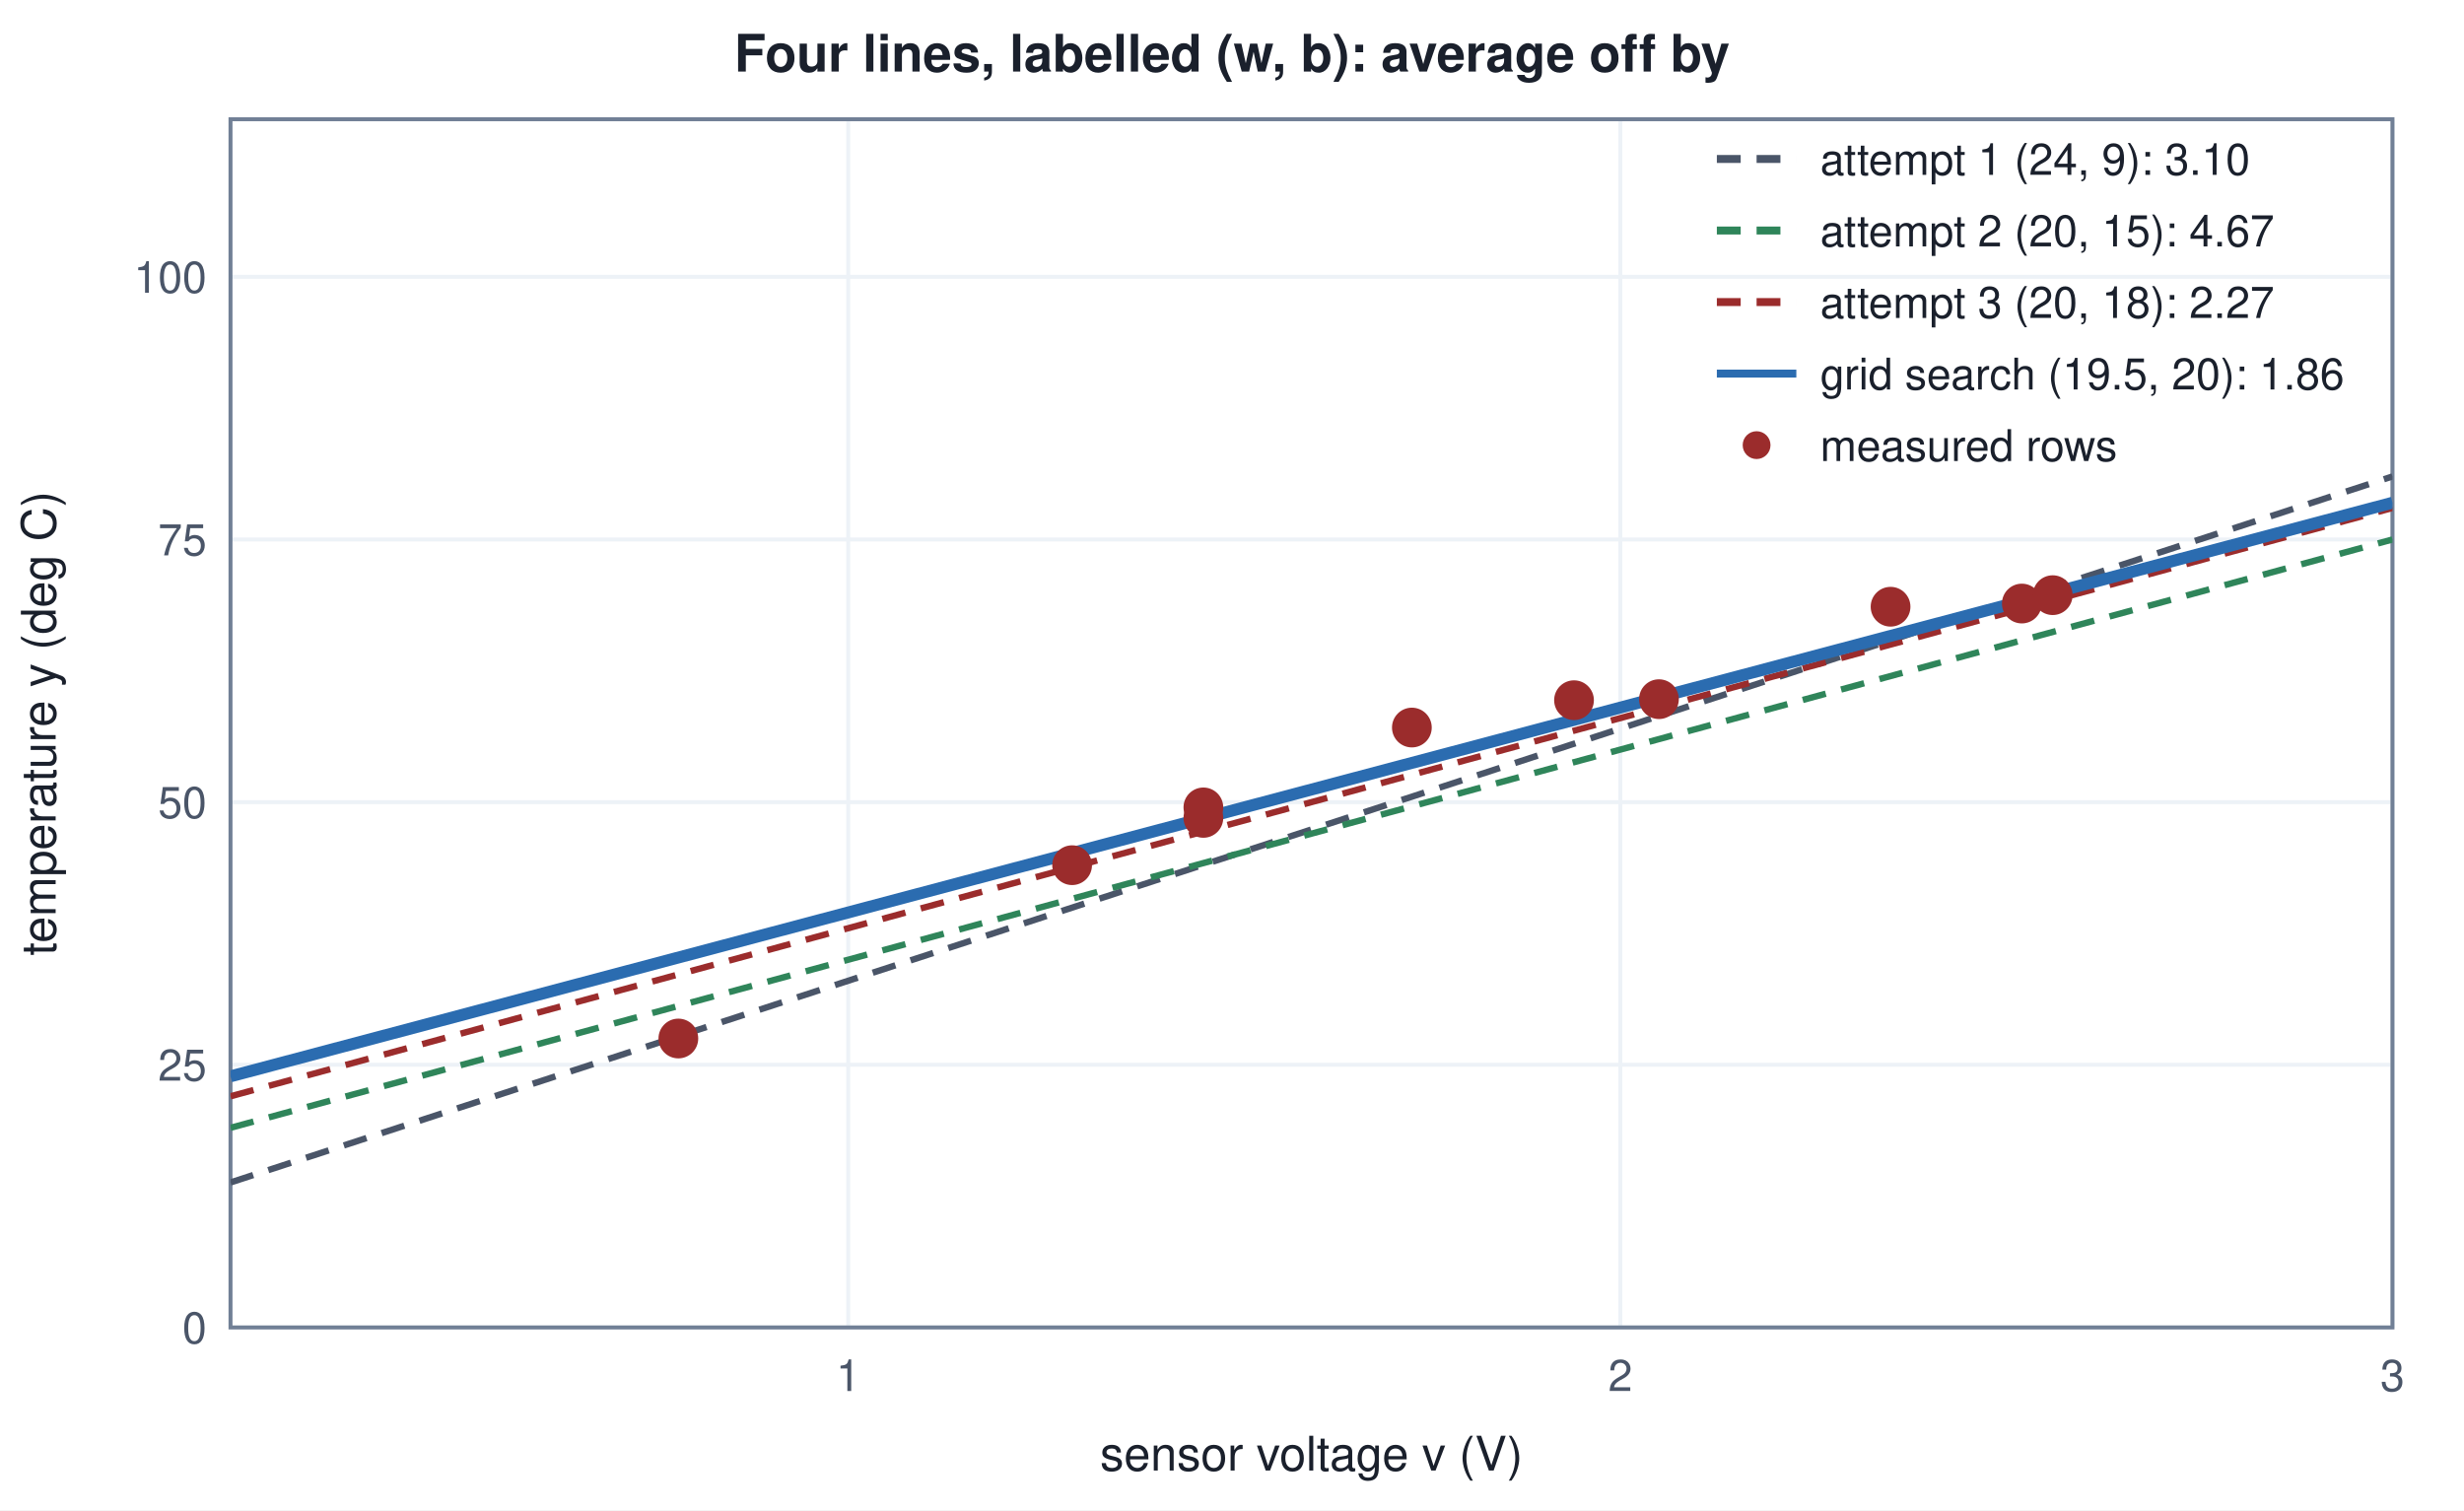
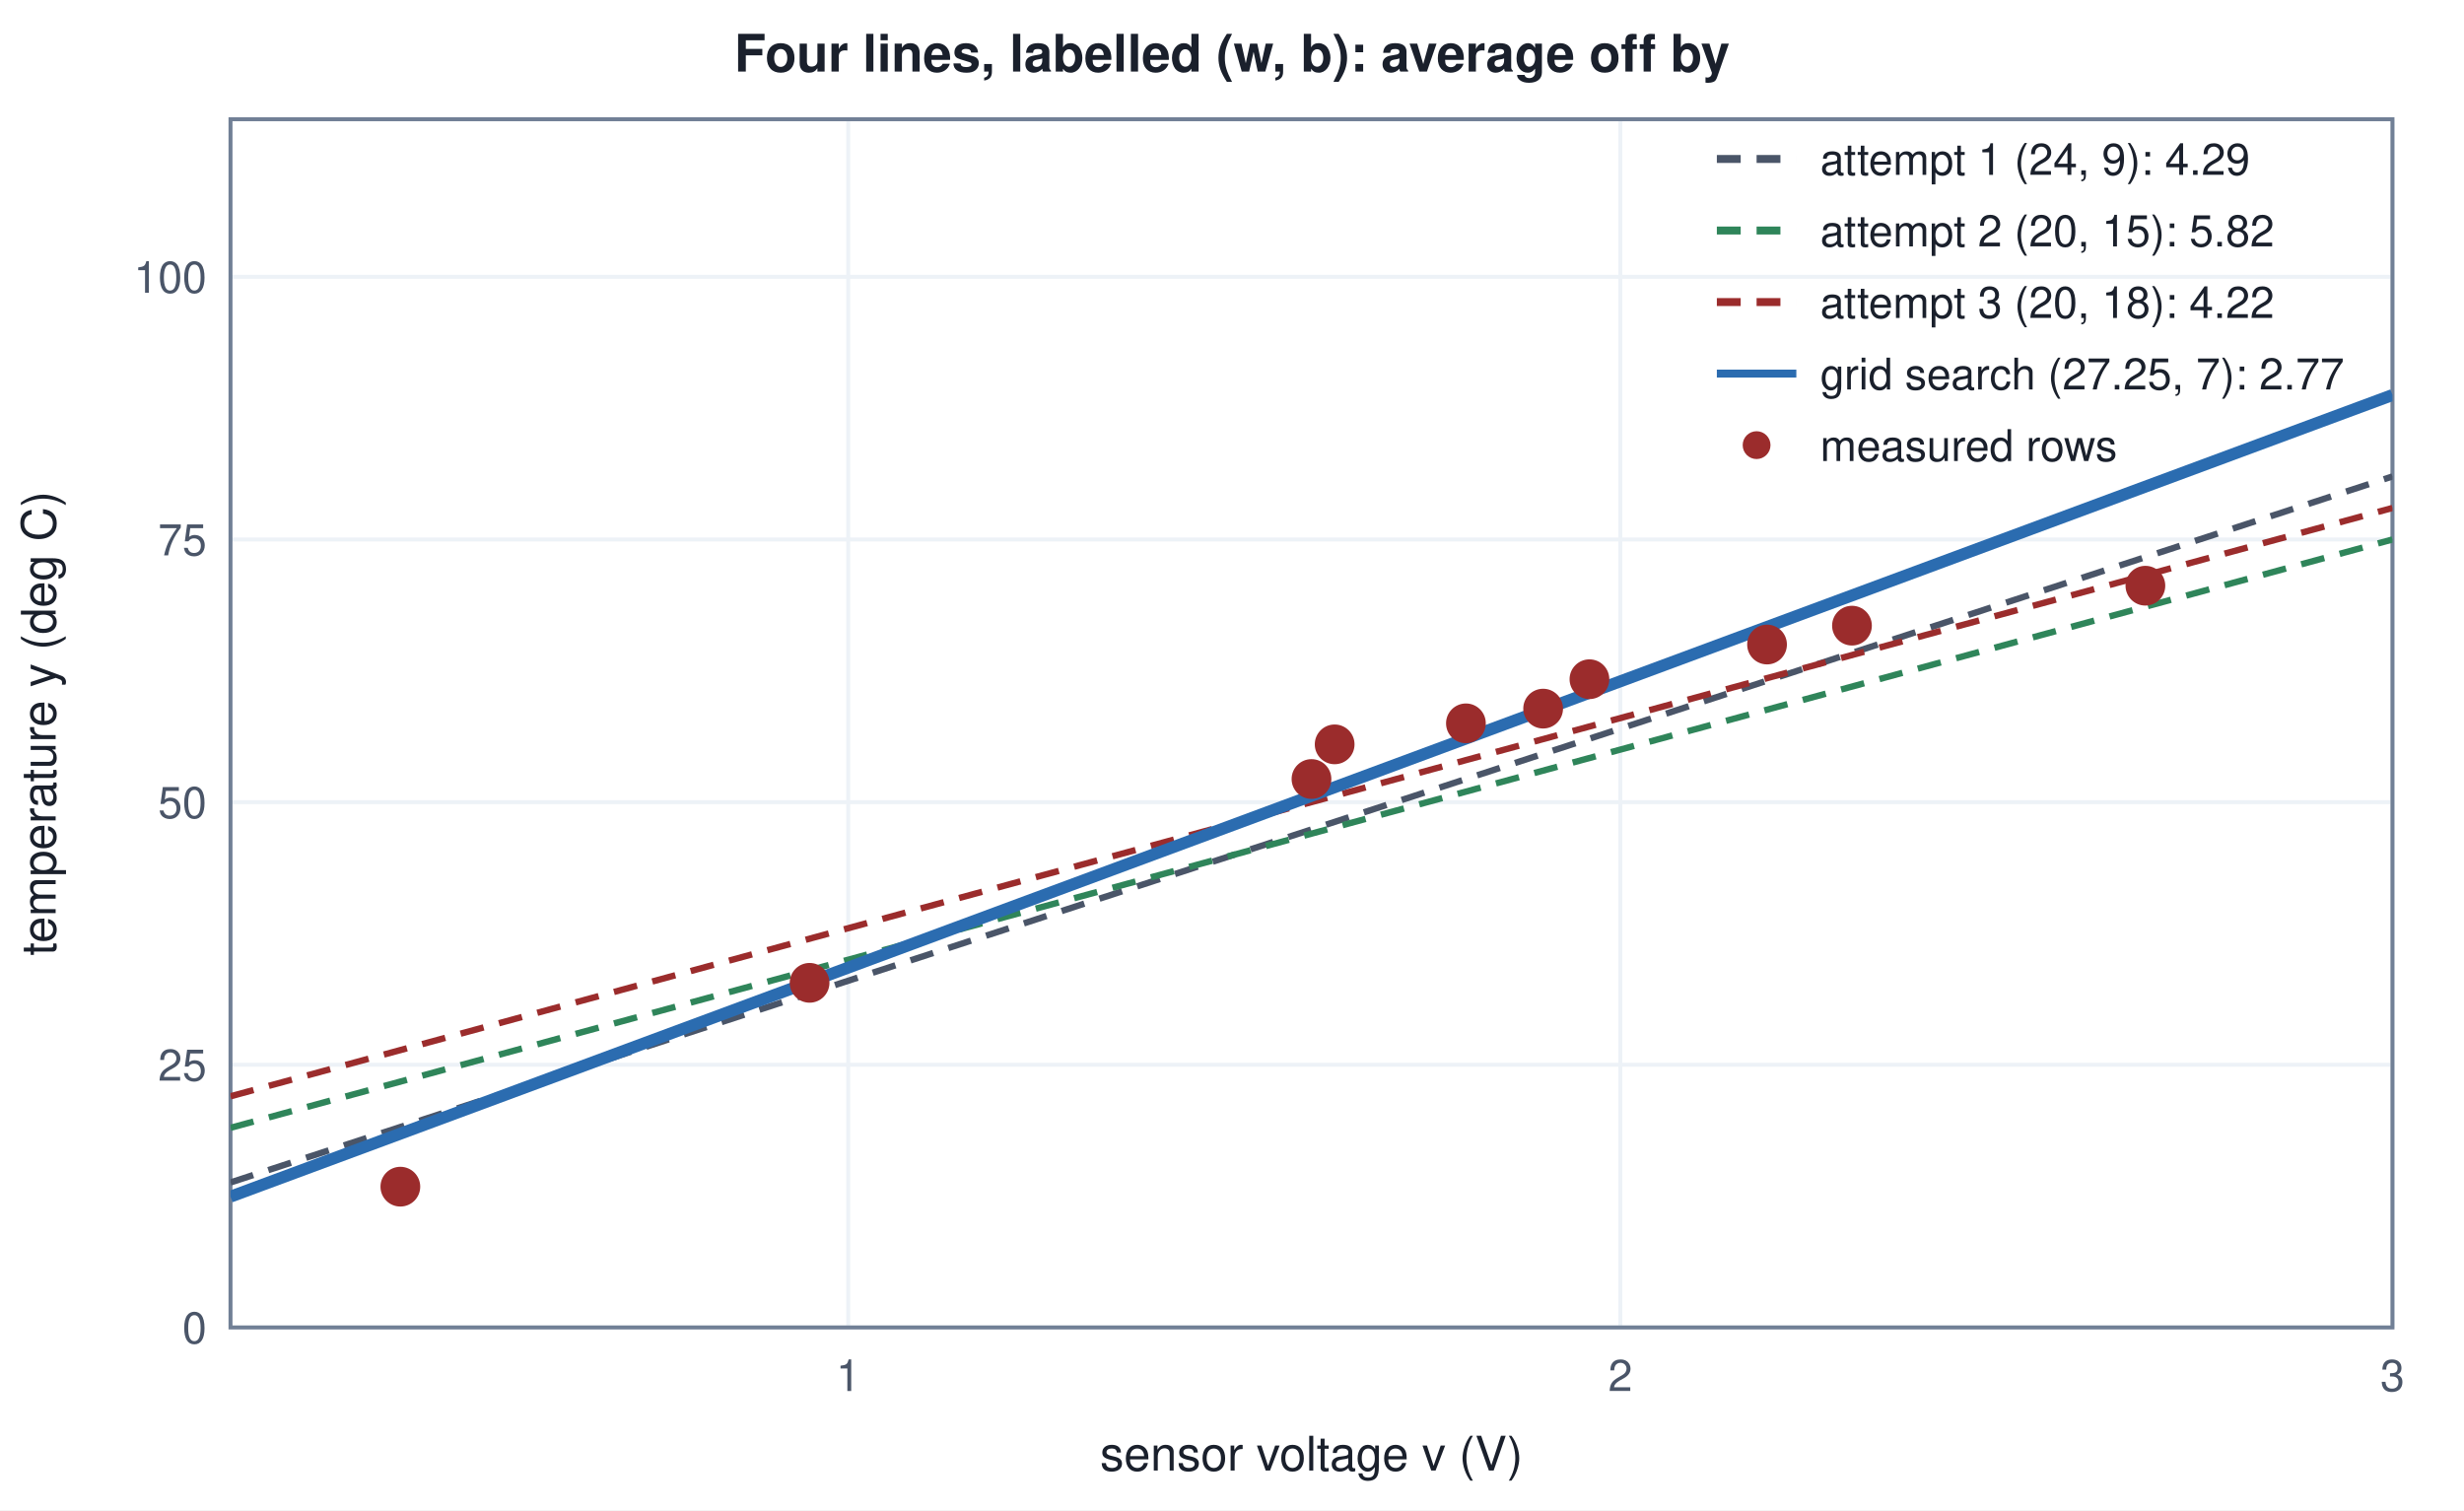
<svg xmlns="http://www.w3.org/2000/svg" viewBox="0 0 620 380" width="620" height="380">
  <defs>
    <marker id="arrow" viewBox="0 0 10 10" refX="9" refY="5" markerWidth="7" markerHeight="7" orient="auto-start-reverse">
      <path d="M0,0 L10,5 L0,10 z" fill="#4a5568" />
    </marker>
  </defs>
  <rect width="620" height="380" fill="#ffffff" />
  <line x1="213.43" y1="334" x2="213.43" y2="30" stroke="#edf2f7" />
  <text x="213.43" y="350" font-family="Helvetica, Arial, sans-serif" font-size="11" fill="#4a5568" text-anchor="middle">1</text>
  <line x1="407.71" y1="334" x2="407.71" y2="30" stroke="#edf2f7" />
  <text x="407.71" y="350" font-family="Helvetica, Arial, sans-serif" font-size="11" fill="#4a5568" text-anchor="middle">2</text>
  <line x1="602" y1="334" x2="602" y2="30" stroke="#edf2f7" />
  <text x="602" y="350" font-family="Helvetica, Arial, sans-serif" font-size="11" fill="#4a5568" text-anchor="middle">3</text>
  <line x1="58" y1="334" x2="602" y2="334" stroke="#edf2f7" />
  <text x="52" y="338" font-family="Helvetica, Arial, sans-serif" font-size="11" fill="#4a5568" text-anchor="end">0</text>
  <line x1="58" y1="267.91" x2="602" y2="267.91" stroke="#edf2f7" />
  <text x="52" y="271.91" font-family="Helvetica, Arial, sans-serif" font-size="11" fill="#4a5568" text-anchor="end">25</text>
  <line x1="58" y1="201.83" x2="602" y2="201.83" stroke="#edf2f7" />
  <text x="52" y="205.83" font-family="Helvetica, Arial, sans-serif" font-size="11" fill="#4a5568" text-anchor="end">50</text>
  <line x1="58" y1="135.74" x2="602" y2="135.74" stroke="#edf2f7" />
  <text x="52" y="139.74" font-family="Helvetica, Arial, sans-serif" font-size="11" fill="#4a5568" text-anchor="end">75</text>
  <line x1="58" y1="69.65" x2="602" y2="69.65" stroke="#edf2f7" />
  <text x="52" y="73.65" font-family="Helvetica, Arial, sans-serif" font-size="11" fill="#4a5568" text-anchor="end">100</text>
  <rect x="58" y="30" width="544" height="304" fill="none" stroke="#718096" />
  <clipPath id="plot">
    <rect x="58" y="30" width="544" height="304" />
  </clipPath>
  <g clip-path="url(#plot)">
    <polyline fill="none" stroke="#4a5568" stroke-width="1.6" stroke-dasharray="6 4" points="58,297.52 602,119.88" />
    <polyline fill="none" stroke="#2f855a" stroke-width="1.6" stroke-dasharray="6 4" points="58,283.77 602,135.74" />
    <polyline fill="none" stroke="#9b2c2c" stroke-width="1.6" stroke-dasharray="6 4" points="58,275.84 602,127.81" />
-     <polyline fill="none" stroke="#2b6cb0" stroke-width="3.0" points="58,270.82 602,126.49" />
-     <circle cx="170.69" cy="261.3" r="5" fill="#9b2c2c" />
-     <circle cx="269.77" cy="217.69" r="5" fill="#9b2c2c" />
-     <circle cx="302.8" cy="205.79" r="5" fill="#9b2c2c" />
-     <circle cx="302.8" cy="203.15" r="5" fill="#9b2c2c" />
-     <circle cx="355.26" cy="183.06" r="5" fill="#9b2c2c" />
-     <circle cx="396.06" cy="176.18" r="5" fill="#9b2c2c" />
-     <circle cx="417.43" cy="175.92" r="5" fill="#9b2c2c" />
-     <circle cx="475.71" cy="152.66" r="5" fill="#9b2c2c" />
-     <circle cx="508.74" cy="151.86" r="5" fill="#9b2c2c" />
-     <circle cx="516.51" cy="149.75" r="5" fill="#9b2c2c" />
+     <polyline fill="none" stroke="#2b6cb0" stroke-width="3.0" points="58,301.09 602,99.39" />
+     <circle cx="100.74" cy="298.58" r="5" fill="#9b2c2c" />
+     <circle cx="203.71" cy="247.29" r="5" fill="#9b2c2c" />
+     <circle cx="330" cy="196.01" r="5" fill="#9b2c2c" />
+     <circle cx="335.83" cy="187.29" r="5" fill="#9b2c2c" />
+     <circle cx="368.86" cy="182" r="5" fill="#9b2c2c" />
+     <circle cx="388.29" cy="178.3" r="5" fill="#9b2c2c" />
+     <circle cx="399.94" cy="170.9" r="5" fill="#9b2c2c" />
+     <circle cx="444.63" cy="162.17" r="5" fill="#9b2c2c" />
+     <circle cx="466" cy="157.42" r="5" fill="#9b2c2c" />
+     <circle cx="539.83" cy="147.37" r="5" fill="#9b2c2c" />
  </g>
  <text x="330" y="370" font-family="Helvetica, Arial, sans-serif" font-size="12" fill="#1a202c" text-anchor="middle">sensor voltage v (V)</text>
  <text x="14" y="182" font-family="Helvetica, Arial, sans-serif" font-size="12" fill="#1a202c" text-anchor="middle" transform="rotate(-90 14 182)">temperature y (deg C)</text>
  <text x="310" y="18" font-family="Helvetica, Arial, sans-serif" font-size="13" font-weight="bold" fill="#1a202c" text-anchor="middle">Four lines, labelled (w, b): average off by</text>
  <line x1="432" y1="40" x2="452" y2="40" stroke="#4a5568" stroke-width="2" stroke-dasharray="6 4" />
-   <text x="458" y="44" font-family="Helvetica, Arial, sans-serif" font-size="11" fill="#1a202c">attempt 1 (24, 9): 3.10</text>
+   <text x="458" y="44" font-family="Helvetica, Arial, sans-serif" font-size="11" fill="#1a202c">attempt 1 (24, 9): 4.29</text>
  <line x1="432" y1="58" x2="452" y2="58" stroke="#2f855a" stroke-width="2" stroke-dasharray="6 4" />
-   <text x="458" y="62" font-family="Helvetica, Arial, sans-serif" font-size="11" fill="#1a202c">attempt 2 (20, 15): 4.67</text>
+   <text x="458" y="62" font-family="Helvetica, Arial, sans-serif" font-size="11" fill="#1a202c">attempt 2 (20, 15): 5.82</text>
  <line x1="432" y1="76" x2="452" y2="76" stroke="#9b2c2c" stroke-width="2" stroke-dasharray="6 4" />
-   <text x="458" y="80" font-family="Helvetica, Arial, sans-serif" font-size="11" fill="#1a202c">attempt 3 (20, 18): 2.27</text>
+   <text x="458" y="80" font-family="Helvetica, Arial, sans-serif" font-size="11" fill="#1a202c">attempt 3 (20, 18): 4.22</text>
  <line x1="432" y1="94" x2="452" y2="94" stroke="#2b6cb0" stroke-width="2" />
-   <text x="458" y="98" font-family="Helvetica, Arial, sans-serif" font-size="11" fill="#1a202c">grid search (19.5, 20): 1.86</text>
+   <text x="458" y="98" font-family="Helvetica, Arial, sans-serif" font-size="11" fill="#1a202c">grid search (27.25, 7): 2.77</text>
  <circle cx="442" cy="112" r="3.5" fill="#9b2c2c" />
  <text x="458" y="116" font-family="Helvetica, Arial, sans-serif" font-size="11" fill="#1a202c">measured rows</text>
</svg>
